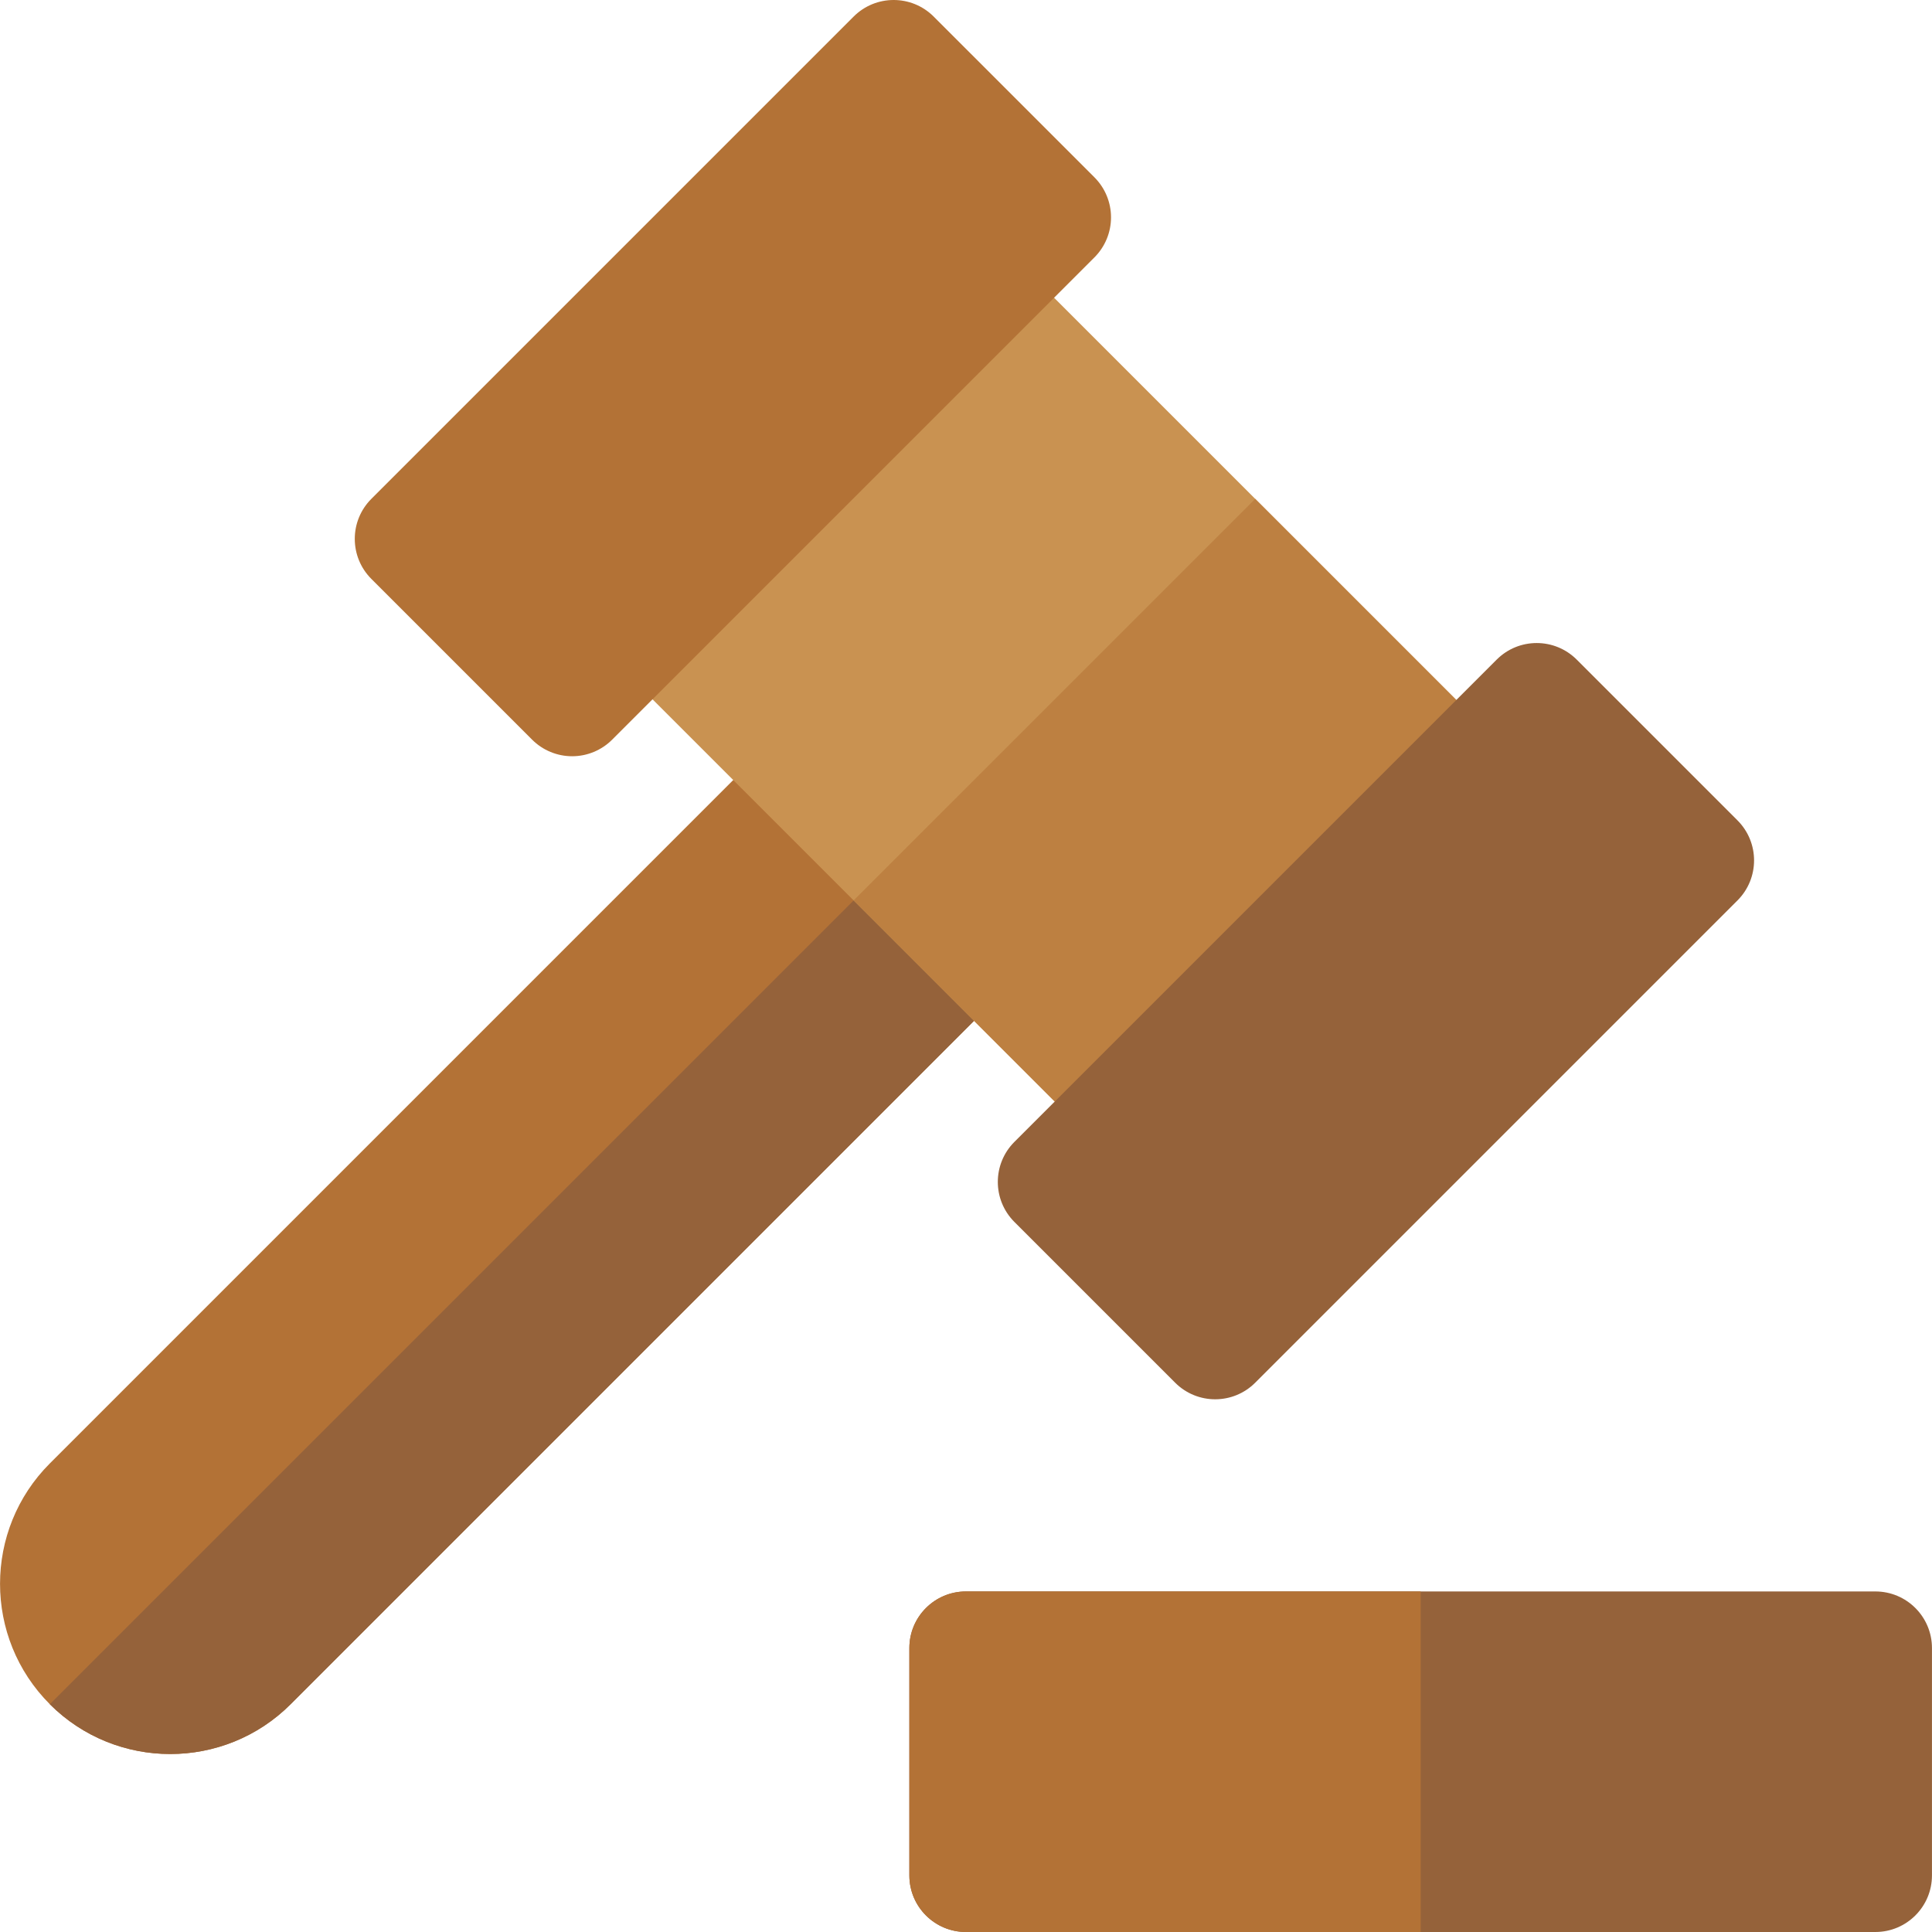
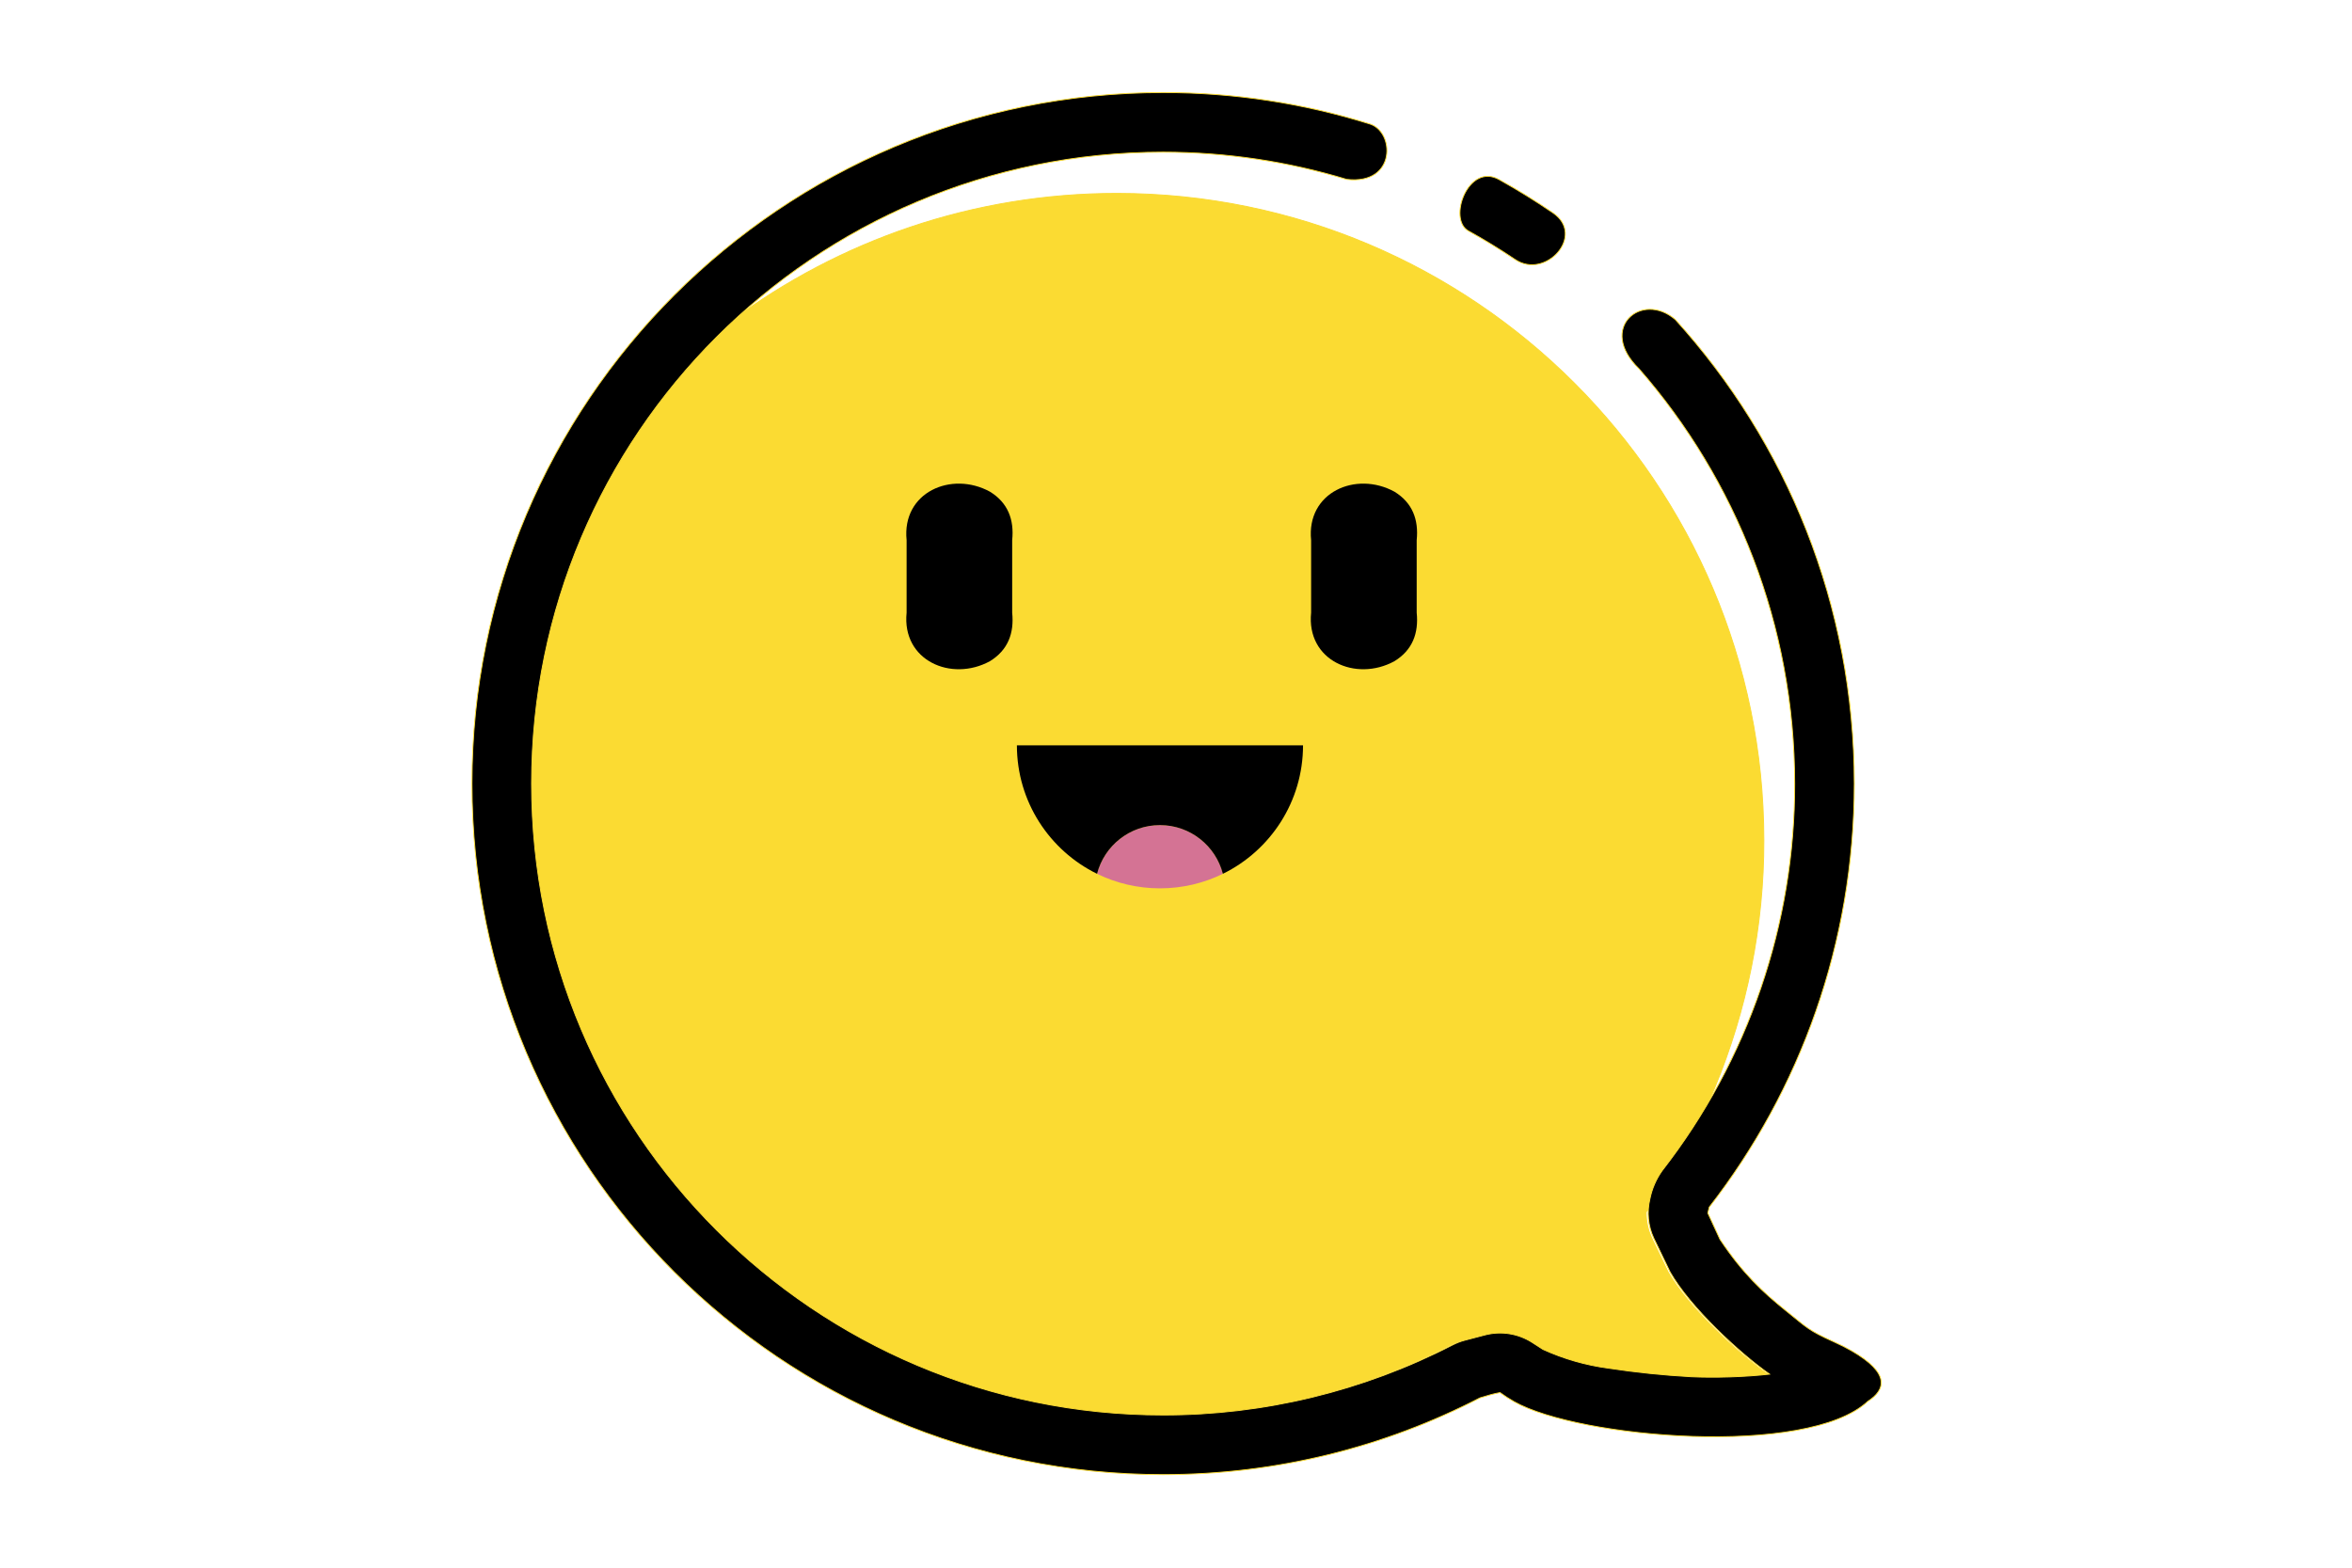
- <svg xmlns="http://www.w3.org/2000/svg" id="Capa_1" enable-background="new 0 0 512 512" height="512" viewBox="0 0 512 512" width="512">
+ <svg xmlns="http://www.w3.org/2000/svg" version="1.1" id="Layer_1" x="0px" y="0px" viewBox="0 0 2592 1728" style="enable-background:new 0 0 2592 1728;" xml:space="preserve">
+   <style type="text/css">
+ 	.st0{fill:#FBDB32;stroke:#FADA32;}
+ 	.st1{fill:#D47394;}
+ 	.st2{stroke:#FADA32;}
+ </style>
  <g>
-     <g>
-       <path d="m13.206 451.638c-17.595-17.594-17.595-46.222 0-63.816l191.715-191.714c5.857-5.858 15.355-5.858 21.213 0l42.603 42.603c5.858 5.858 5.858 15.355 0 21.213l-191.714 191.714c-8.797 8.797-20.353 13.196-31.908 13.196s-23.112-4.399-31.909-13.196z" fill="#b37236" />
-     </g>
-     <path d="m45.115 464.834c-11.556 0-23.111-4.398-31.908-13.196l234.229-234.229 21.302 21.302c5.858 5.858 5.858 15.355 0 21.213l-191.715 191.714c-8.797 8.797-20.353 13.196-31.908 13.196z" fill="#95623a" />
-     <g>
-       <path d="m290.127 302.527-127.81-127.81c-5.858-5.858-5.858-15.355 0-21.213l85.206-85.207c5.858-5.858 15.356-5.858 21.213 0l127.81 127.81c5.858 5.858 5.858 15.355 0 21.213l-85.207 85.207c-2.929 2.929-6.768 4.394-10.606 4.394s-7.677-1.465-10.606-4.394z" fill="#c99251" />
-     </g>
-     <path d="m332.642 132.203 63.905 63.905c5.858 5.858 5.858 15.355 0 21.213l-85.207 85.207c-2.929 2.929-6.768 4.394-10.606 4.394s-7.678-1.464-10.606-4.394l-63.905-63.905z" fill="#bd8041" />
-     <g>
-       <path d="m240.99 497v-60.25c0-8.284 6.716-15 15-15h241c8.284 0 15 6.716 15 15v60.25c0 8.284-6.716 15-15 15h-241c-8.285 0-15-6.716-15-15z" fill="#95623a" />
-     </g>
-     <g>
-       <path d="m311.429 366.432-42.604-42.604c-5.858-5.858-5.858-15.355 0-21.213l127.81-127.81c5.857-5.858 15.355-5.858 21.213 0l42.604 42.604c5.858 5.858 5.858 15.355 0 21.213l-127.81 127.81c-2.929 2.929-6.768 4.394-10.606 4.394s-7.678-1.465-10.607-4.394z" fill="#95623a" />
-     </g>
-     <g>
-       <path d="m141.016 196.019-42.603-42.603c-5.858-5.858-5.858-15.355 0-21.213l127.809-127.81c5.856-5.857 15.354-5.858 21.213 0l42.604 42.603c2.813 2.813 4.394 6.628 4.394 10.606s-1.581 7.793-4.394 10.606l-127.81 127.81c-2.812 2.813-6.628 4.394-10.606 4.394s-7.795-1.58-10.607-4.393z" fill="#b37236" />
-     </g>
-     <path d="m255.99 421.75h120.5v90.25h-120.5c-8.284 0-15-6.716-15-15v-60.25c0-8.284 6.715-15 15-15z" fill="#b37236" />
+     <path class="st0" d="M1814.23,1336c30.24-42.9,55.49-88.8,75.42-136.82c35.69-85.99,54.35-178.75,54.2-273.09   c-0.28-393.59-319.24-712.6-712.83-712.94c-159.06,0-305.94,52.09-424.53,140.15C669.43,480.41,583.65,662.05,583.65,863.72   c0,384.39,311.61,695.99,695.99,695.99c110.97,0.09,220.34-26.39,318.98-77.22c4.28-2.21,8.79-3.94,13.46-5.17l22.15-5.82   c17.81-4.68,36.76-1.67,52.24,8.3l11.88,7.65c22.76,10.34,46.91,17.29,71.69,20.62c20.25,3.09,40.58,5.52,60.98,7.3   c10.08,0.88,20.17,1.6,30.28,2.17c26.22,1.27,60.71,0.17,86.61-2.85c-32.4-22.7-87.67-73.73-109.61-112.62l-18.02-37.36   C1816.1,1355.65,1814.06,1345.84,1814.23,1336z" />
+     <path d="M1115.46,595.49c2.33-22.68-4.65-41.36-24.57-53.56c-42.45-23.15-97.21,0.67-91.77,53.56c0,26.59,0,53.18,0,79.78   c-5.44,52.89,49.31,76.71,91.77,53.56c19.92-12.2,26.91-30.88,24.57-53.56C1115.46,648.67,1115.46,622.08,1115.46,595.49z" />
+     <path d="M1561.25,595.49c2.33-22.68-4.65-41.36-24.57-53.56c-42.45-23.15-97.21,0.67-91.77,53.56c0,26.59,0,53.18,0,79.78   c-5.44,52.89,49.31,76.71,91.77,53.56c19.92-12.2,26.91-30.88,24.57-53.56C1561.25,648.67,1561.25,622.08,1561.25,595.49z" />
+     <path class="st1" d="M1208.99,963.16c20.93,10.26,44.46,16.03,69.34,16.03c24.88,0,48.42-5.76,69.34-16.03   c-7.95-30.88-35.98-53.69-69.34-53.69S1216.94,932.28,1208.99,963.16z" />
+     <path d="M1208.99,963.16c7.95-30.88,35.98-53.69,69.34-53.69s61.39,22.81,69.34,53.69c52.31-25.66,88.32-79.44,88.33-141.63   h-315.34C1120.67,883.72,1156.68,937.5,1208.99,963.16z" />
+     <path class="st2" d="M1806.38,406.63c106.67,122.29,171.32,282.19,171.44,457.19c0.24,154.45-51.14,304.55-145.99,426.45   c-6.7,9.39-11.33,20.09-13.58,31.4c-3.49,14.4-2,29.56,4.21,43.02l18.02,37.36c21.94,38.89,77.21,89.92,109.61,112.62   c-25.9,3.02-60.39,4.12-86.61,2.85c-30.55-1.7-61.01-4.86-91.26-9.47c-24.78-3.33-48.93-10.28-71.69-20.62l-11.88-7.65   c-15.48-9.96-34.44-12.97-52.24-8.3l-22.15,5.82c-4.66,1.22-9.17,2.96-13.46,5.17c-98.64,50.83-208.02,77.31-318.98,77.22   c-384.39,0-695.99-311.61-695.99-695.99s311.61-695.99,695.99-695.99c70.37,0.06,138.3,10.55,202.33,30.02   c55.13,6.41,53.29-53.7,24.46-61.39c-71.64-22.31-147.81-34.33-226.79-34.33c-420.67,0-761.69,341.02-761.69,761.69   s341.02,761.69,761.69,761.69c125.84,0,244.54-30.51,349.13-84.55c8.43-2.62,15.3-4.63,22.15-5.82c4.97,3.65,10.21,7,15.67,10.08   c71.44,40.26,322.94,61.76,389.63-0.42c19.68-12.77,25.01-30.93-17.73-55.67c-5.78-3.34-12.39-6.71-19.86-10.07   c-27.86-12.53-29.08-15.21-53.02-34.49c-24.75-19.94-47.16-40.57-72.29-78.33c-4-8.6-8.44-18.2-13.41-29.02   c0.49-2.14,1.02-4.31,1.58-6.52c100.18-128.95,159.84-290.96,159.84-466.9c0-196.86-74.68-376.28-197.26-511.47   C1809.05,320.24,1760.11,361.9,1806.38,406.63z" />
+     <path class="st2" d="M1711.53,234.71c-19.24-13.17-39.11-25.47-59.56-36.86c-33.9-18.88-56.81,43.9-33.7,56.7   c17.65,9.78,34.84,20.3,51.51,31.52C1703.29,308.63,1747.77,259.52,1711.53,234.71z" />
  </g>
</svg>
